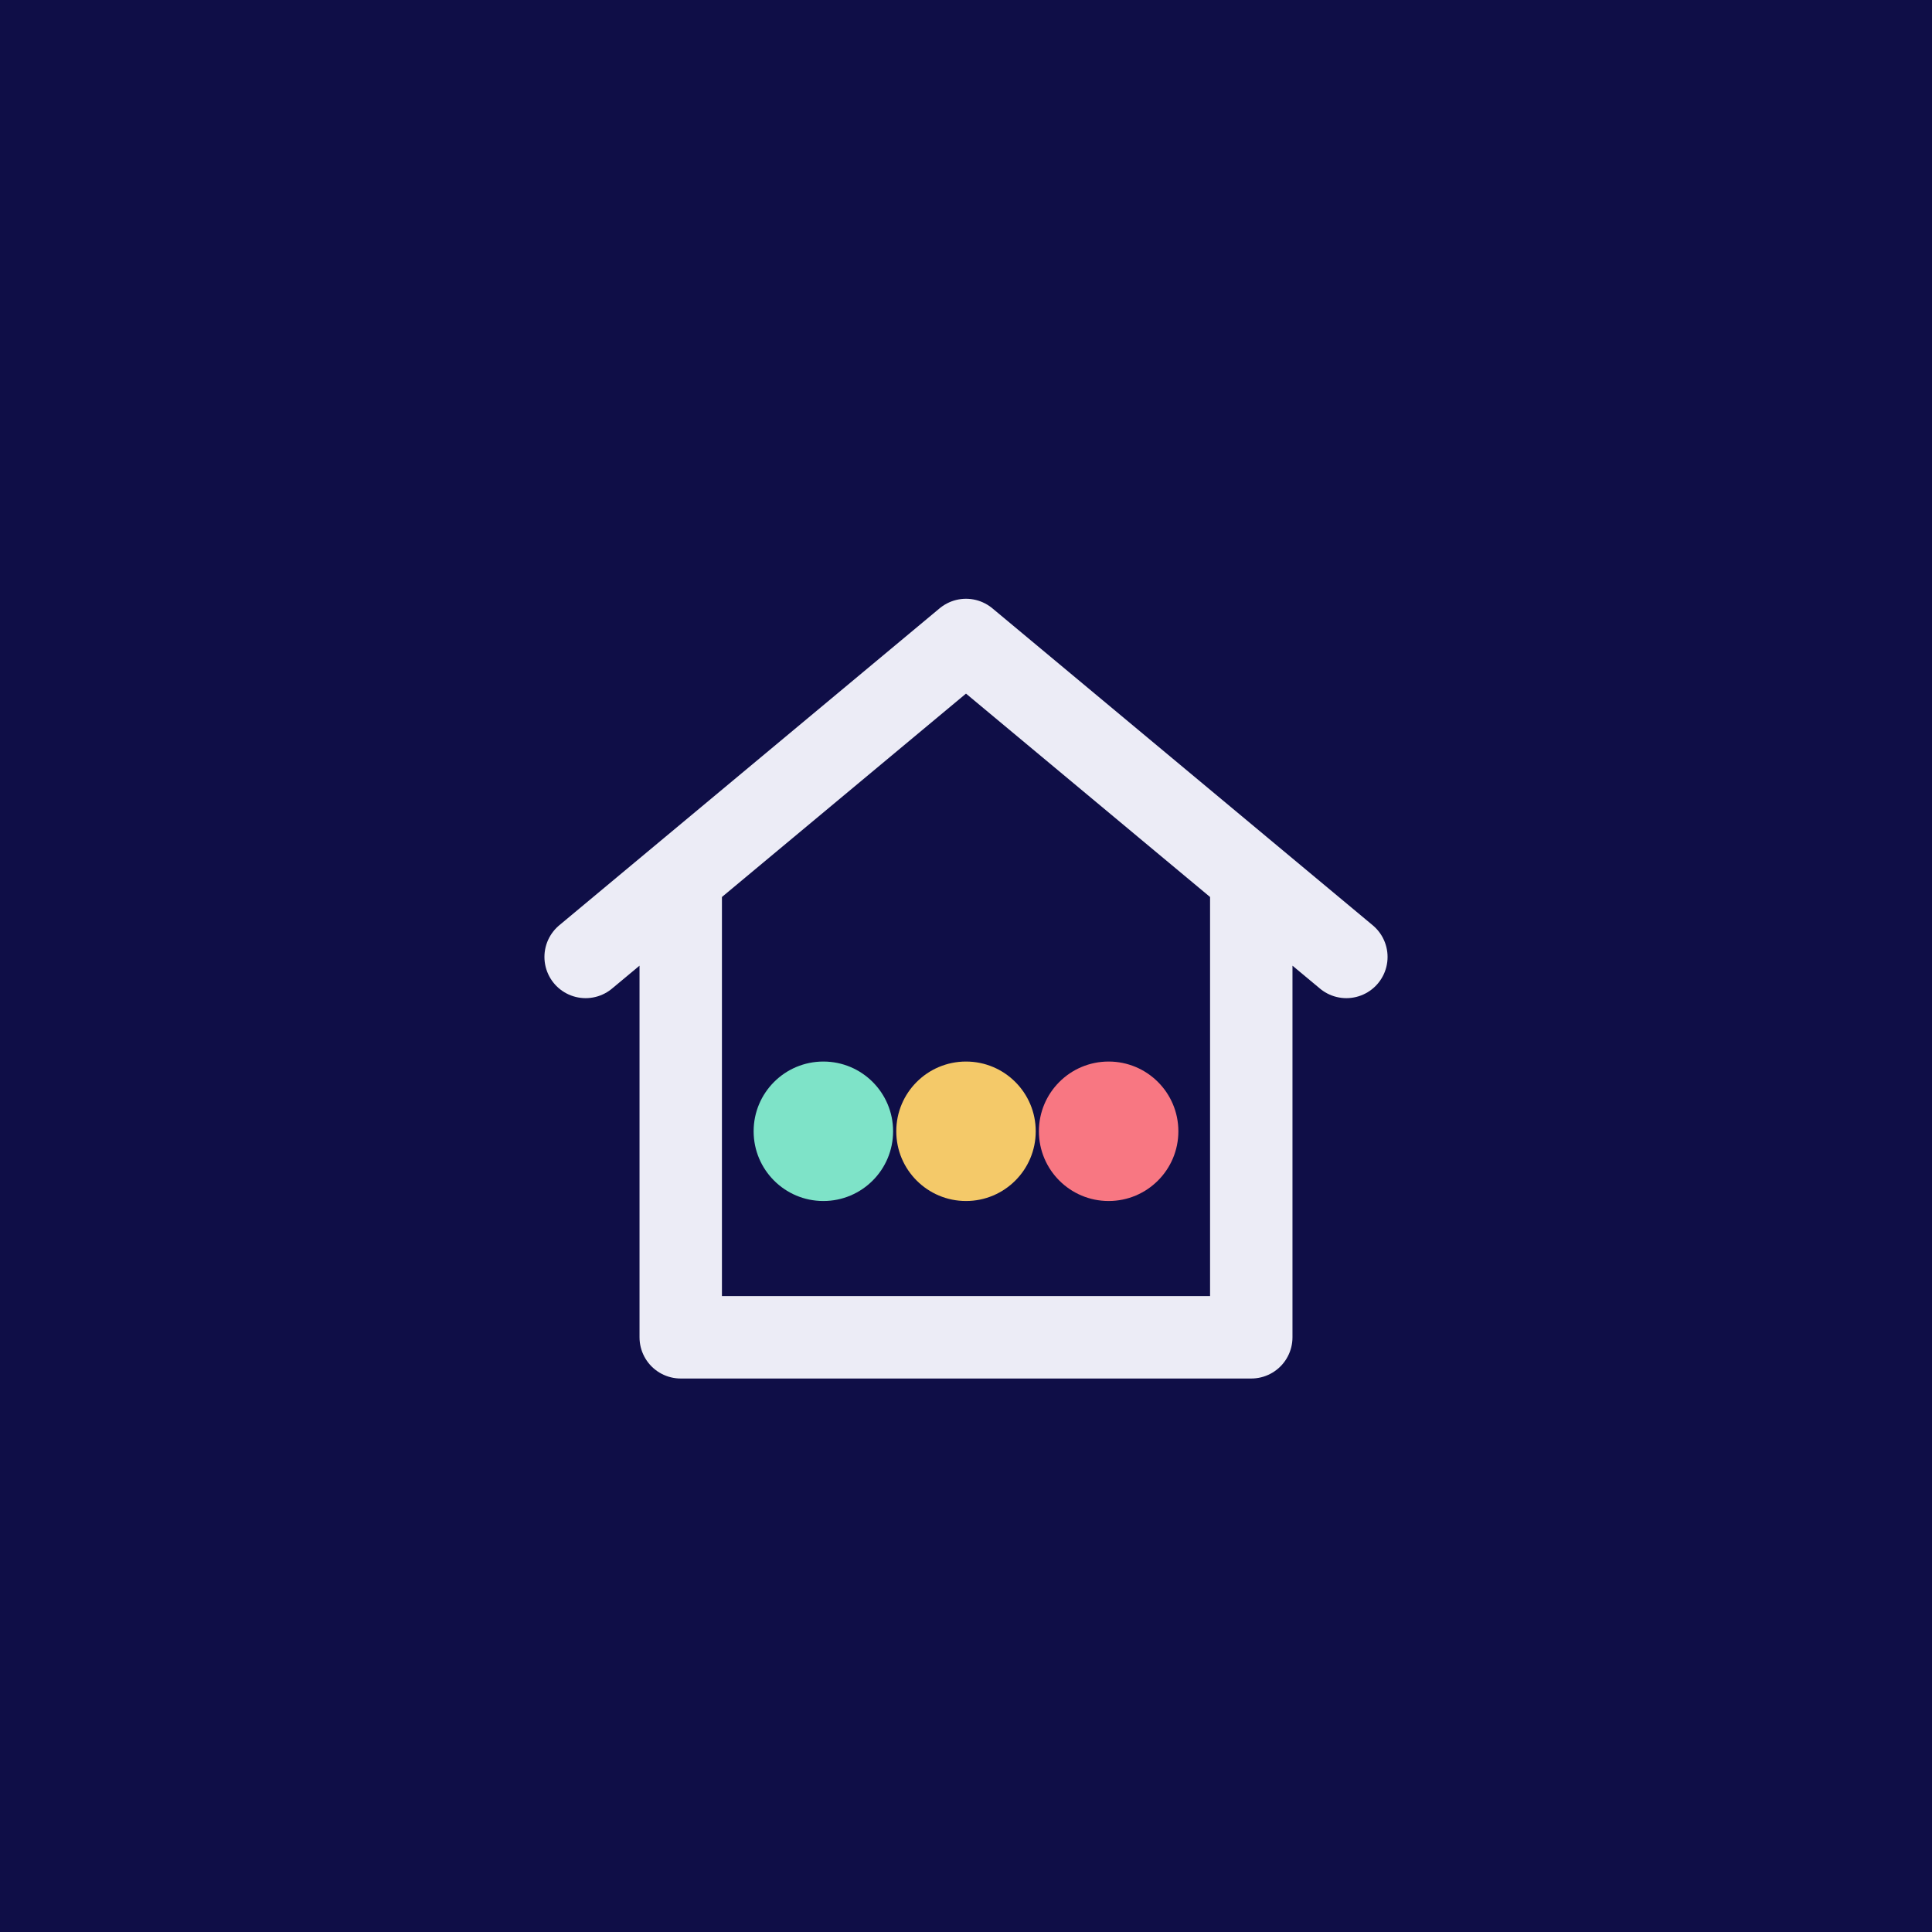
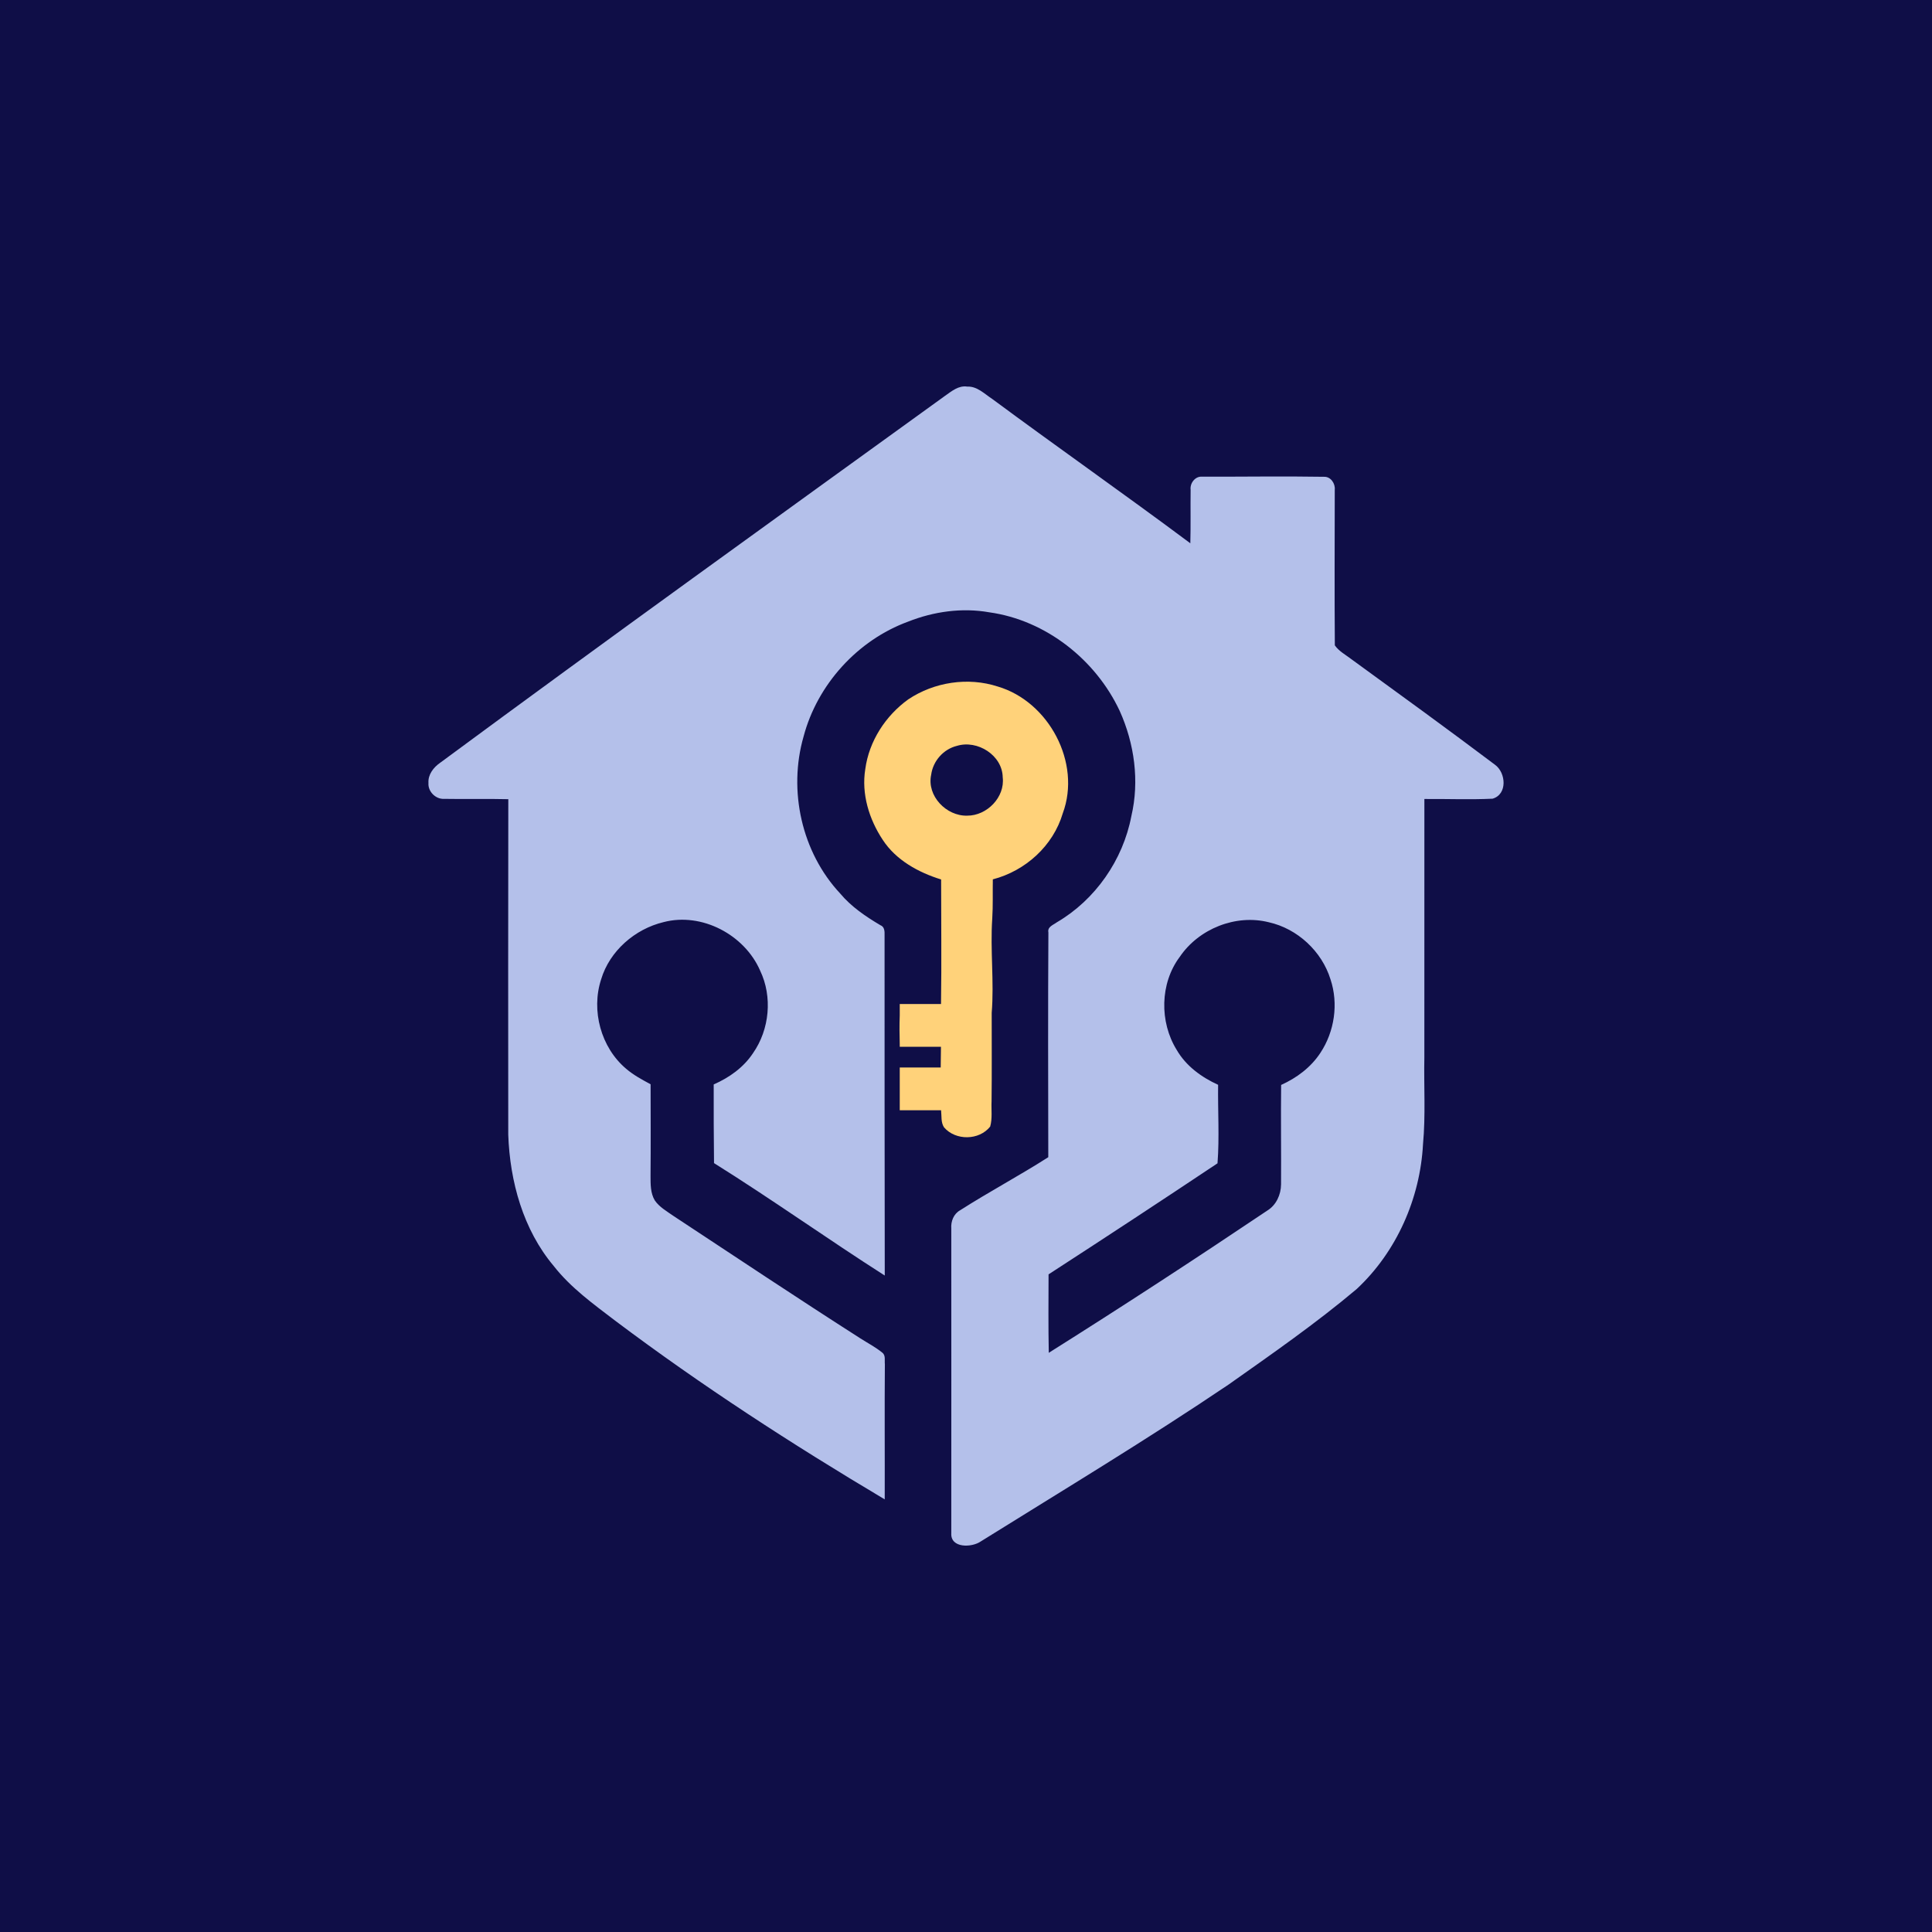
- <svg xmlns="http://www.w3.org/2000/svg" viewBox="0 0 512 512">
-   <rect width="512" height="512" fill="#0F0E47" />
-   <g transform="translate(256 262) scale(8.4) translate(-16 -16)">
-     <g fill="none" stroke-linecap="round" stroke-linejoin="round">
-       <path d="M4 15L16 5l12 10M7 12.5V27h18V12.5" stroke="#ECECF6" stroke-width="2.6" />
-       <circle cx="11.5" cy="20.5" r="2.2" fill="#7EE3C8" />
-       <circle cx="16" cy="20.5" r="2.2" fill="#F4C969" />
-       <circle cx="20.5" cy="20.5" r="2.2" fill="#F87782" />
-     </g>
-   </g>
+ <svg xmlns="http://www.w3.org/2000/svg" viewBox="461.58 647.45 705.1 705.1" role="img" aria-label="Home-Mandate">
+   <rect x="461.58" y="647.45" width="705.10" height="705.10" fill="#0F0E47" />
+   <path fill="#B4C0EA" d="M1007.19,926.55c-17.32-13.04-34.87-25.77-52.42-38.53c-2.06-1.59-4.51-2.86-6.03-5.04 c-0.15-18.93-0.05-37.86-0.03-56.79c0.24-2.25-1.46-4.81-3.87-4.73c-14.85-0.25-29.7,0-44.56-0.04c-2.52-0.22-4.49,2.41-4.17,4.79 c-0.09,6.5,0.07,13.02-0.11,19.52c-23.92-17.85-48.36-34.96-72.34-52.71c-2.82-1.84-5.47-4.65-9.09-4.48 c-3.18-0.48-5.69,1.7-8.1,3.38c-61.54,44.49-123.19,88.82-184.28,133.93c-2.4,1.67-4.45,4.29-4.24,7.37 c-0.24,3.08,2.62,5.96,5.7,5.78c7.81,0.14,15.62-0.07,23.44,0.12c-0.08,40.81-0.04,81.62-0.02,122.43 c0.6,17.09,5.42,34.65,16.59,47.93c6.22,7.96,14.49,13.9,22.45,19.98c31.46,23.65,64.54,45.09,98.36,65.2 c0.05-16.44-0.09-32.87,0.05-49.32c-0.17-1.42,0.38-3.26-0.97-4.25c-2.45-2.02-5.3-3.47-7.96-5.18 c-22.96-14.68-45.62-29.78-68.36-44.78c-2.36-1.66-4.99-3.14-6.66-5.55c-1.62-2.67-1.56-5.92-1.57-8.92 c0.1-11.17,0.04-22.33,0.02-33.5c-3.11-1.67-6.24-3.35-8.93-5.66c-9.2-7.75-12.84-21.26-9.12-32.63 c3.11-10.38,12.35-18.38,22.77-20.88c13.96-3.67,29.57,4.61,35.25,17.68c4.58,9.56,3.46,21.5-2.61,30.17 c-3.43,5.19-8.68,8.92-14.33,11.38c-0.03,9.57,0.02,19.15,0.12,28.72c21.09,13.18,41.35,27.65,62.31,41.03 c-0.06-41.41-0.08-82.82-0.07-124.21c0.05-1.39,0-3.09-1.54-3.66c-5.37-3.18-10.62-6.73-14.66-11.56 c-14.07-15.04-19.03-37.58-13.36-57.28c5.02-18.98,19.7-35.18,38.15-41.94c9.35-3.7,19.69-5.16,29.64-3.4 c20.6,2.87,38.82,17.27,47.58,35.97c5.38,11.94,7.27,25.62,4.25,38.45c-3.05,15.96-13.13,30.49-27.18,38.71 c-1.3,0.97-3.52,1.64-3.09,3.69c-0.17,27.34-0.08,54.69-0.04,82.04c-10.54,6.74-21.62,12.62-32.18,19.37 c-2.36,1.32-3.41,4.03-3.22,6.65c0,37.08,0.04,74.15,0,111.22c-0.32,5.5,7.49,5.3,10.81,2.96c30.24-18.84,60.79-37.25,90.33-57.18 c15.91-11.24,31.93-22.36,46.83-34.92c14.55-13.57,23.15-33.07,24.19-52.86c0.99-10.55,0.27-21.17,0.49-31.75 c0.01-31.41,0.01-62.82,0.01-94.22c8.29-0.07,16.6,0.29,24.89-0.11C1011.81,937.35,1011.22,929.45,1007.19,926.55z M943.47,1031.7 c-3.44,5.26-8.64,9.15-14.33,11.71c-0.14,12.1,0.05,24.2-0.03,36.3c-0.04,3.75-1.75,7.54-5.01,9.54 c-26.33,17.69-52.9,35.02-79.76,51.92c-0.2-9.54-0.1-19.1-0.08-28.63c20.64-13.37,41.21-26.89,61.66-40.53 c0.73-9.51,0.09-19.11,0.22-28.65c-6.09-2.77-11.72-6.87-15.12-12.75c-6.31-10.18-6.13-24.27,1.12-33.94 c6.93-10.25,20.42-15.67,32.48-12.64c10.46,2.33,19.38,10.6,22.54,20.85C950.12,1013.74,948.63,1023.92,943.47,1031.7z" />
+   <path fill="#FFD27A" d="M825.71,898c-10.86-3.53-23.2-1.63-32.65,4.69c-8.3,5.98-14.32,15.26-15.69,25.46 c-1.46,9.04,1.39,18.28,6.36,25.79c4.84,7.43,13.04,11.92,21.32,14.48c0,15.15,0.19,30.31-0.04,45.46h-15.06v4.16 c-0.14,3.52-0.1,7.04,0,10.56c0,0,0,0,0,0v0.89h15.04c-0.03,2.51-0.05,5.03-0.09,7.55h-14.95v15.61h9.03c0.88,0,1.76,0,2.64,0h3.41 c0.25,2.08-0.13,4.42,1.1,6.26c4.24,4.88,12.77,4.78,16.82-0.3c0.86-2.97,0.36-6.14,0.51-9.18c0.13-10.78,0.04-21.55,0.05-32.33 c0.93-11.44-0.58-22.92,0.2-34.37c0.3-4.78,0.12-9.56,0.21-14.35c11.89-3.09,22.03-12.23,25.53-24.11 C856.3,925.85,844.35,903.49,825.71,898z M814.56,945.13c-7.61,0.22-14.81-7.22-13.14-14.93c0.66-5.03,4.49-9.36,9.43-10.55 c7.46-2.27,16.55,3.43,16.68,11.48C828.4,938.42,821.74,945.18,814.56,945.13z" />
</svg>
